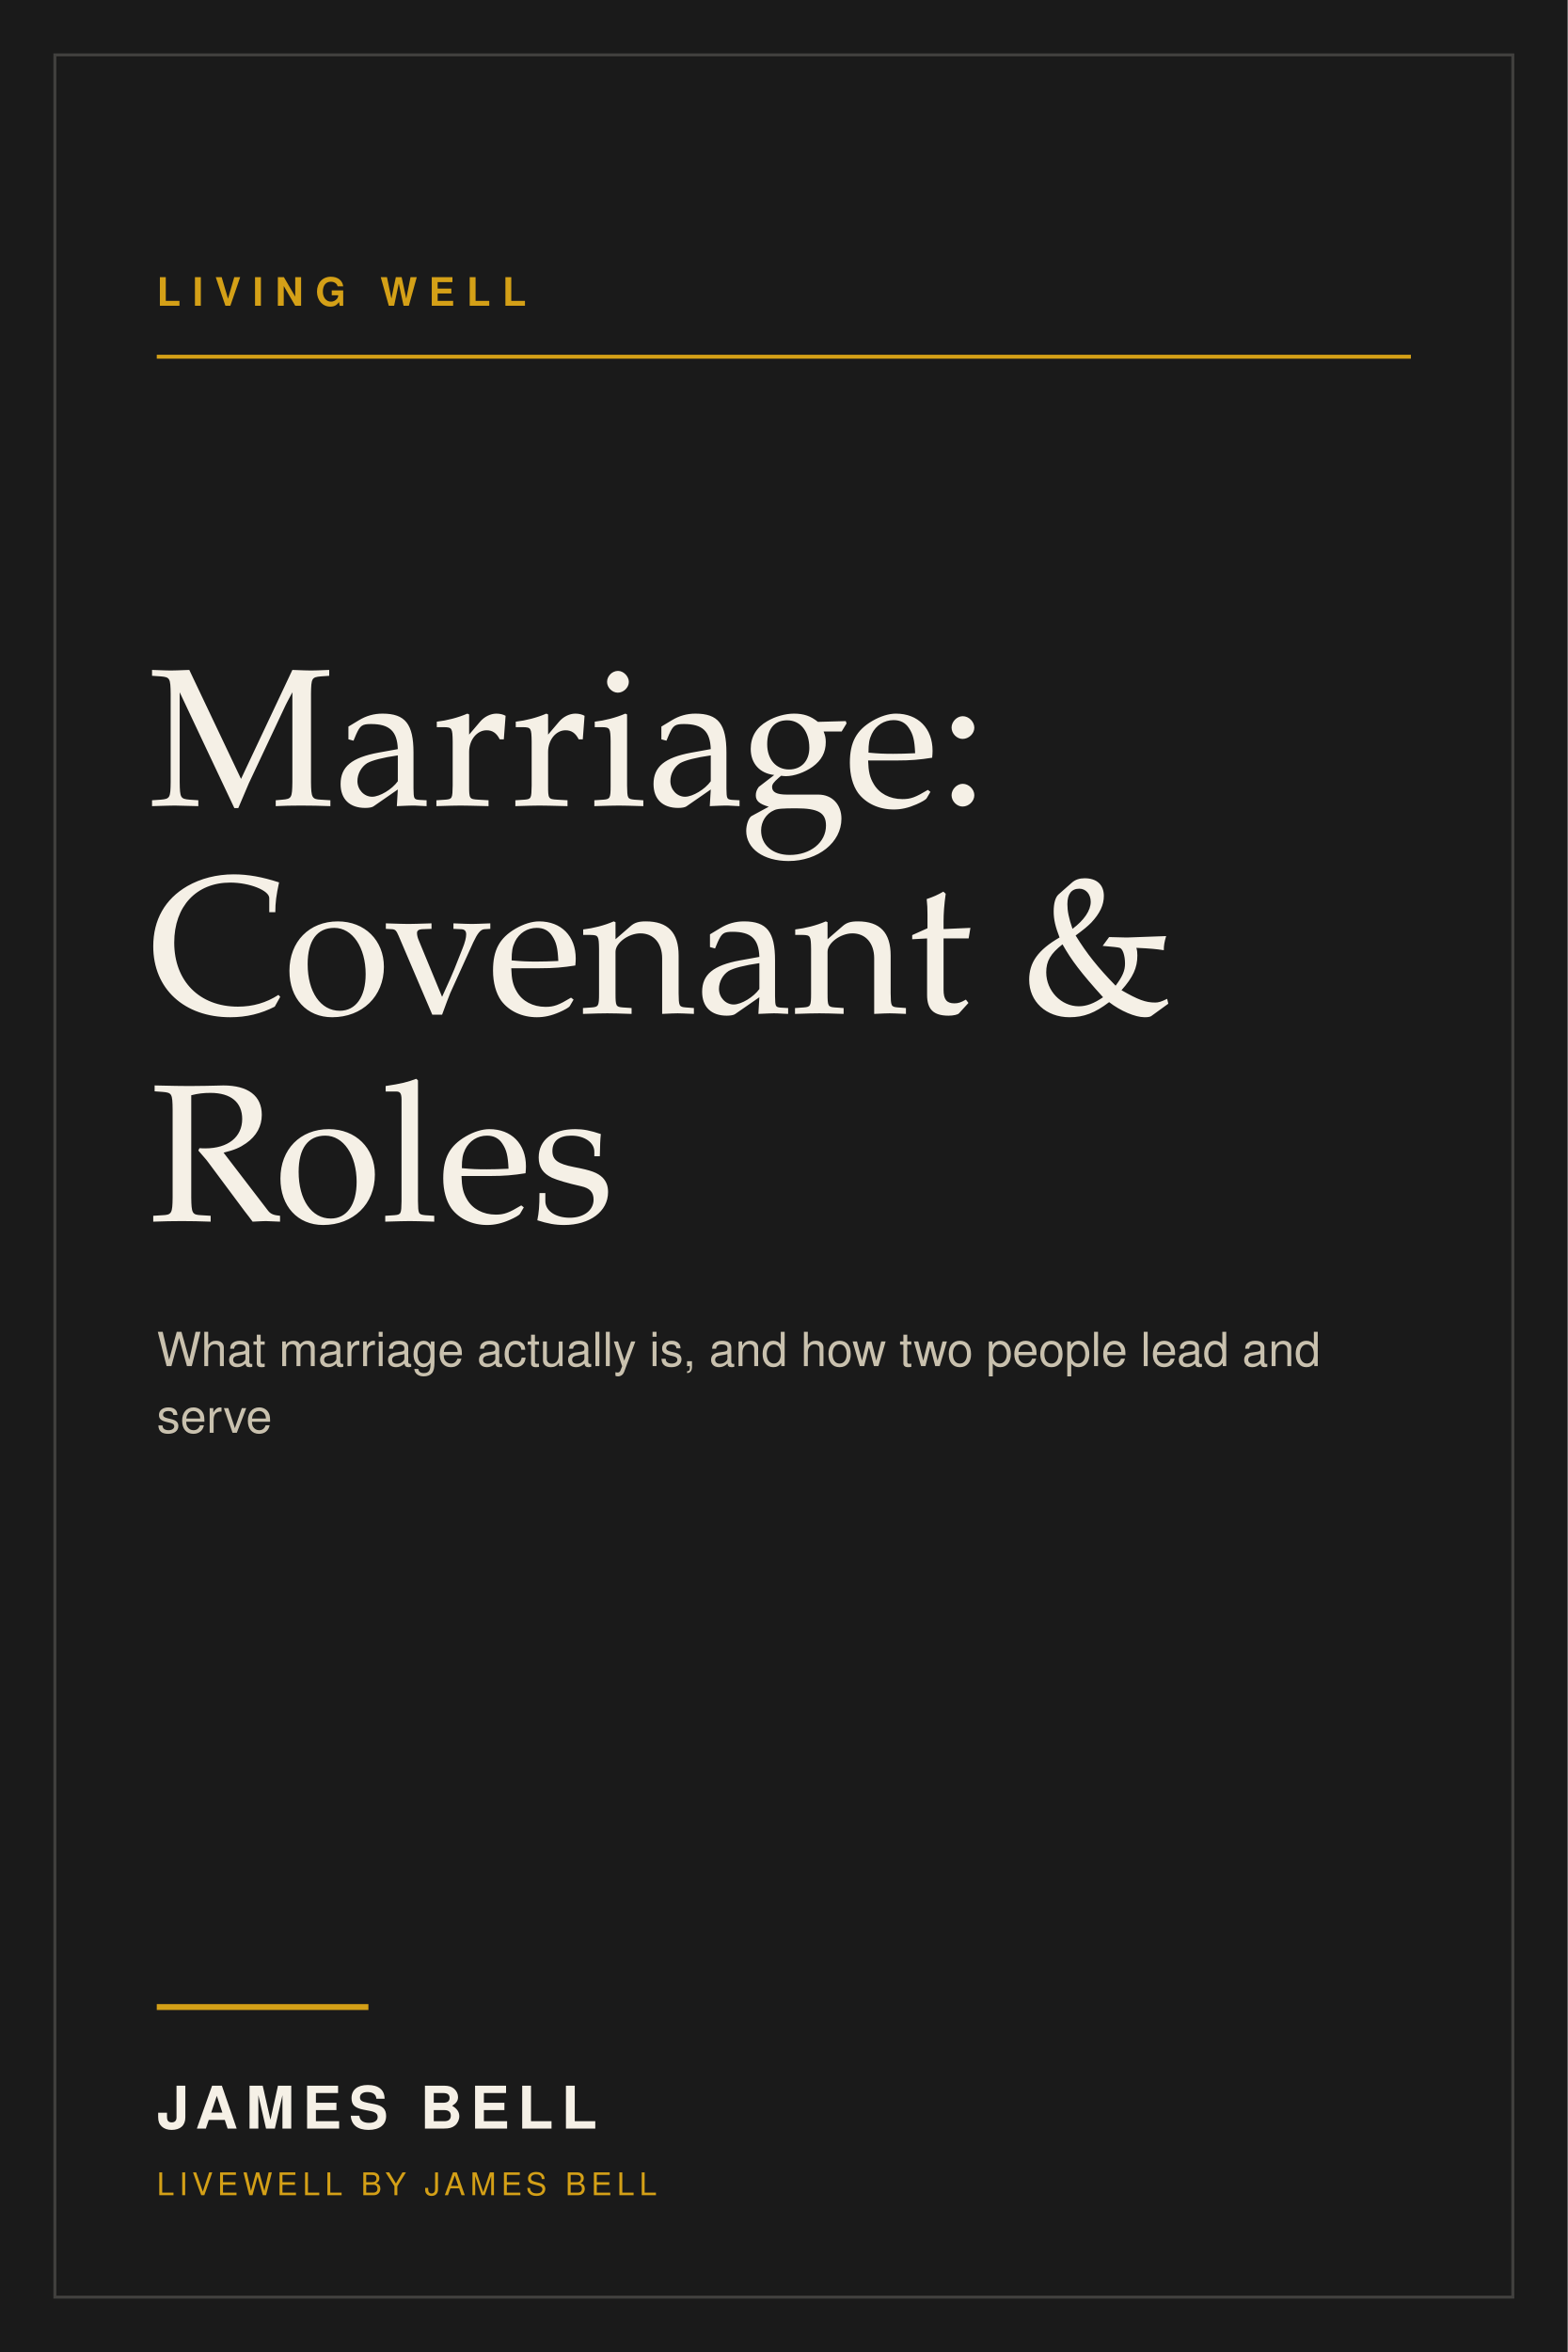
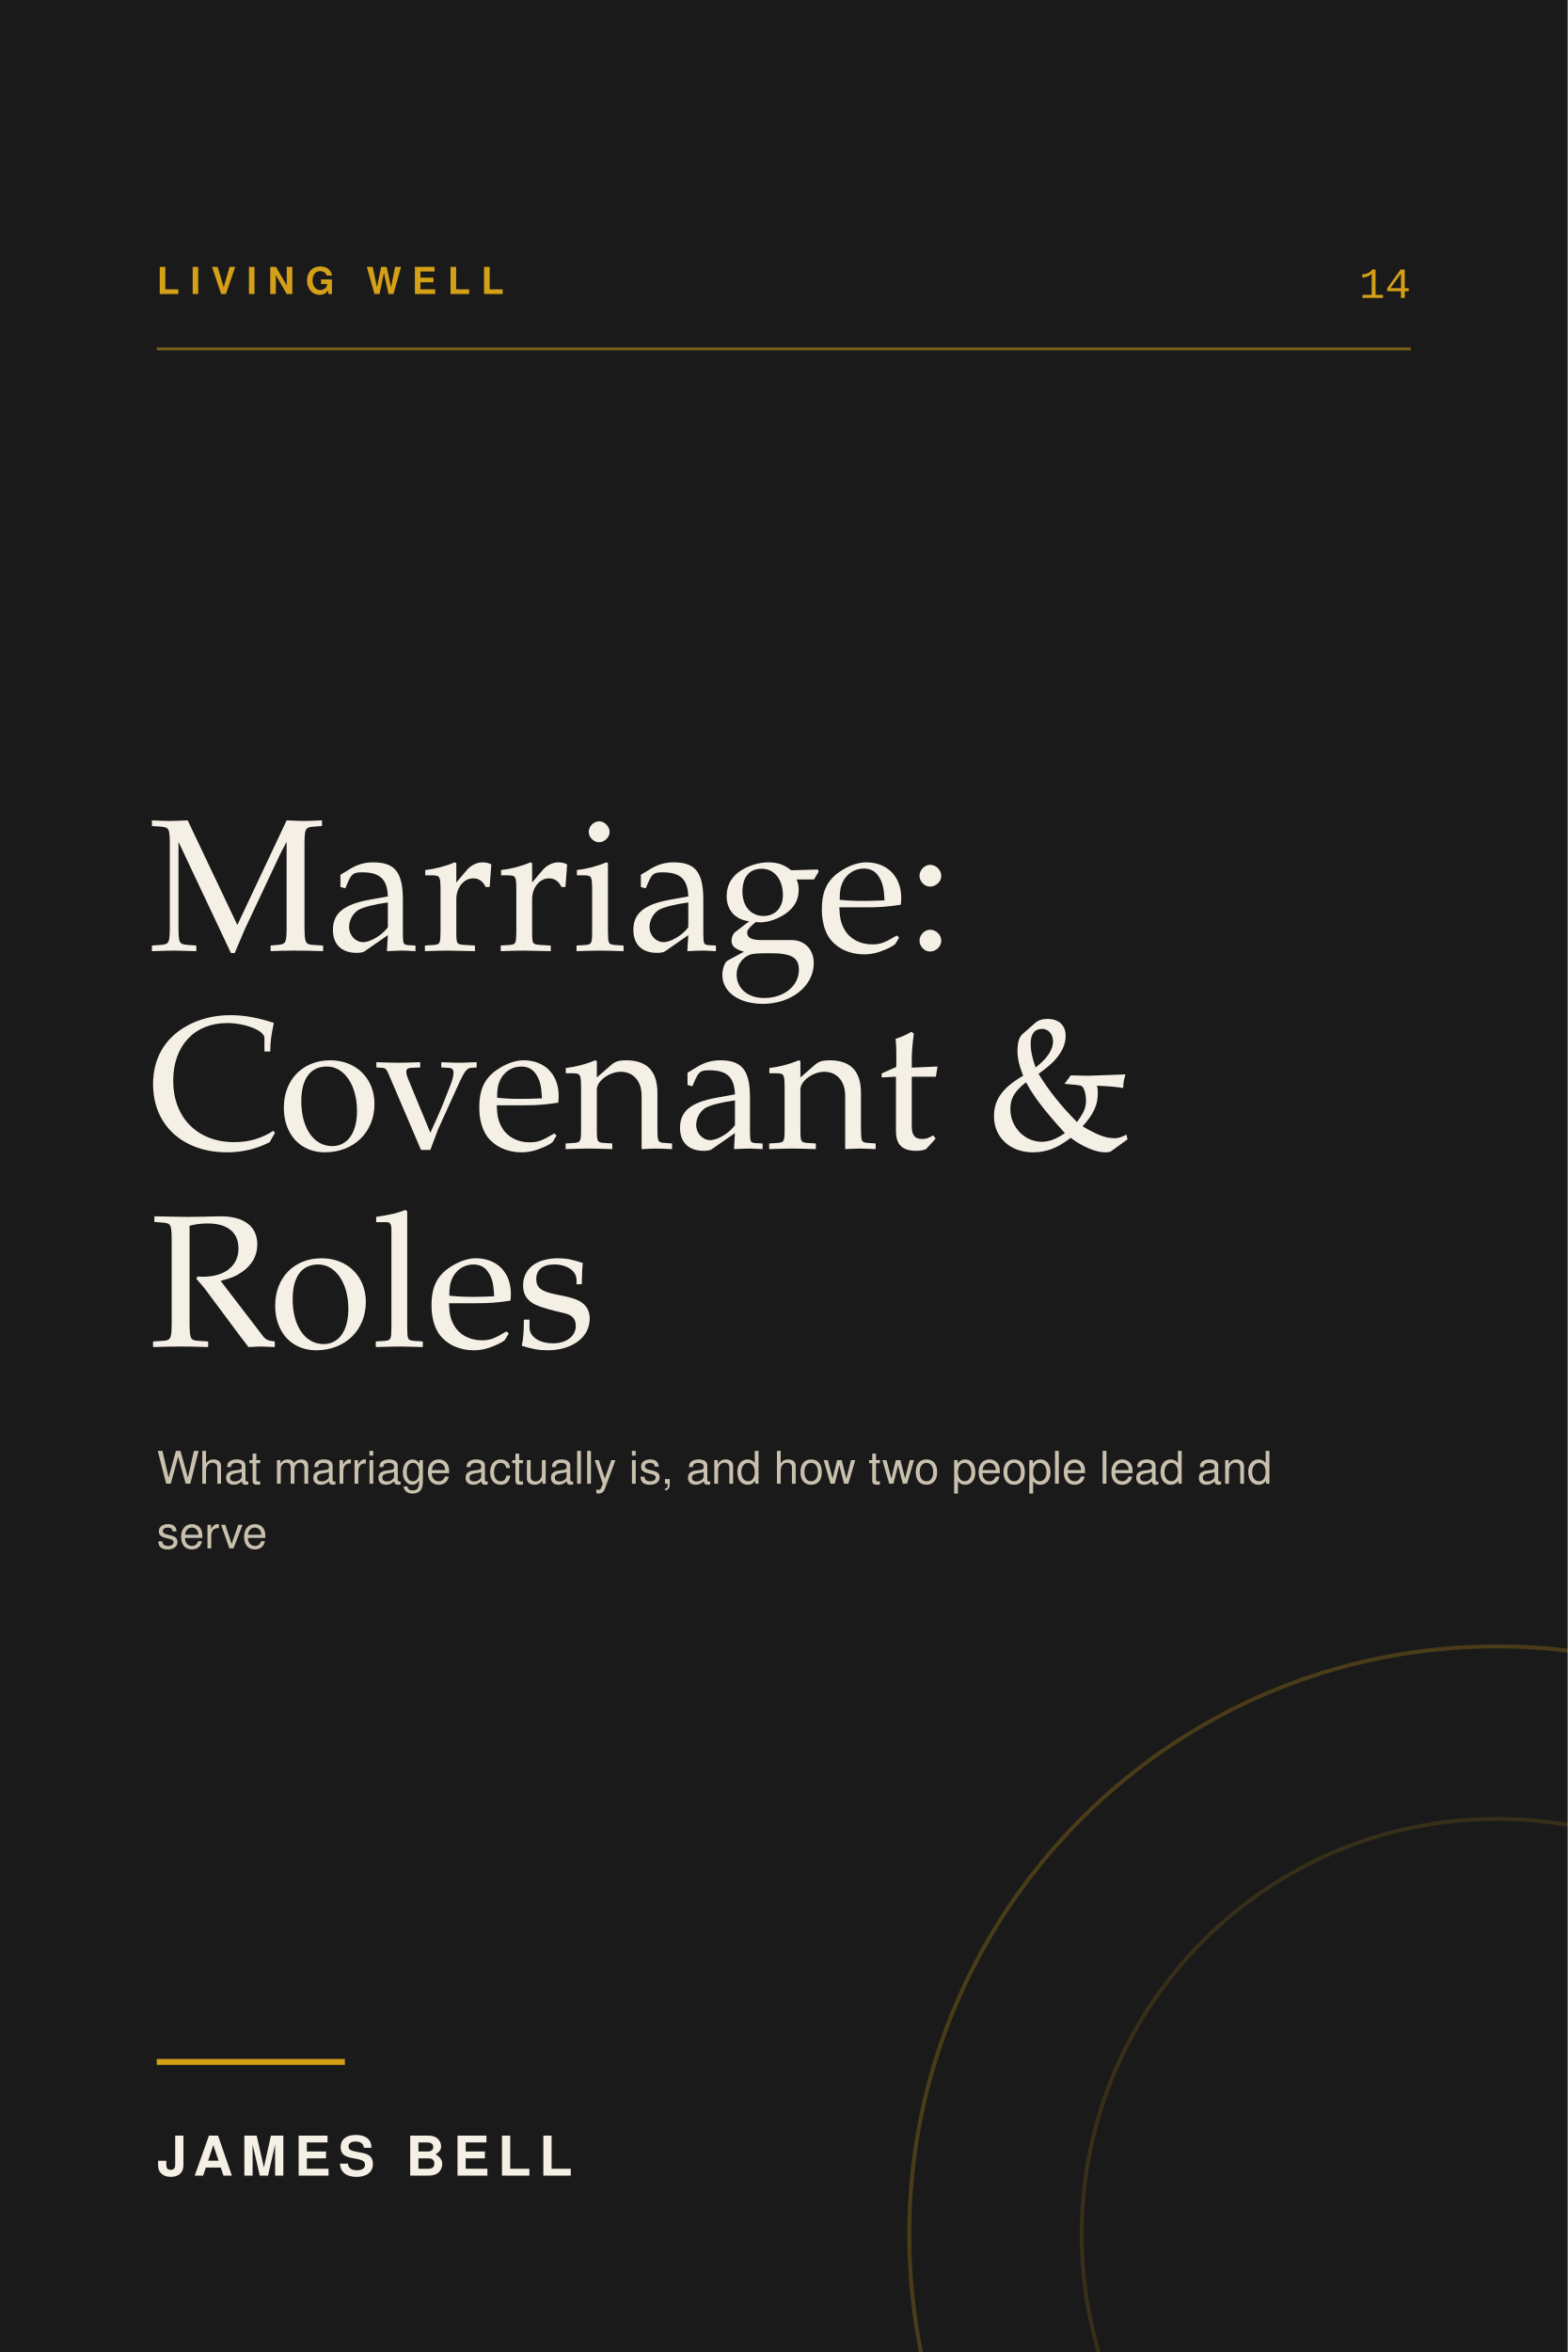
<svg xmlns="http://www.w3.org/2000/svg" width="800" height="1200" viewBox="0 0 800 1200" role="img" aria-label="Marriage: Covenant &amp; Roles by James Bell">
  <rect width="800" height="1200" fill="#1A1A1A" />
-   <rect x="28" y="28" width="744" height="1144" fill="none" stroke="#F5F0E6" stroke-width="1.5" opacity="0.18" />
-   <text x="80" y="156" font-family="Helvetica, Arial, sans-serif" font-size="20" letter-spacing="6" font-weight="700" fill="#D4A017">LIVING WELL</text>
-   <line x1="80" y1="182" x2="720" y2="182" stroke="#D4A017" stroke-width="2" />
-   <text x="76" y="411" font-family="Palatino, 'Palatino Linotype', Georgia, serif" font-size="100" font-weight="400" fill="#F5F0E6">Marriage:</text>
-   <text x="76" y="517" font-family="Palatino, 'Palatino Linotype', Georgia, serif" font-size="100" font-weight="400" fill="#F5F0E6">Covenant &amp;</text>
-   <text x="76" y="623" font-family="Palatino, 'Palatino Linotype', Georgia, serif" font-size="100" font-weight="400" fill="#F5F0E6">Roles</text>
-   <text x="80" y="697" font-family="Helvetica, Arial, sans-serif" font-size="24" fill="#C9C1AE">What marriage actually is, and how two people lead and</text>
-   <text x="80" y="731" font-family="Helvetica, Arial, sans-serif" font-size="24" fill="#C9C1AE">serve</text>
-   <line x1="80" y1="1024" x2="188" y2="1024" stroke="#D4A017" stroke-width="3" />
-   <text x="80" y="1086" font-family="Helvetica, Arial, sans-serif" font-size="30" letter-spacing="4" font-weight="700" fill="#F5F0E6">JAMES BELL</text>
-   <text x="80" y="1120" font-family="Helvetica, Arial, sans-serif" font-size="16" letter-spacing="2.5" fill="#D4A017">LIVEWELL BY JAMES BELL</text>
+   <circle cx="764" cy="1140" r="300" fill="none" stroke="#D4A017" stroke-width="2" opacity="0.26" />
+   <circle cx="764" cy="1140" r="212" fill="none" stroke="#D4A017" stroke-width="2" opacity="0.16" />
+   <text x="80" y="150" font-family="Helvetica, Arial, sans-serif" font-size="19" letter-spacing="5.5" font-weight="700" fill="#D4A017">LIVING WELL</text>
+   <text x="720" y="152" text-anchor="end" font-family="'JetBrains Mono', 'Courier New', monospace" font-size="22" fill="#D4A017">14</text>
+   <line x1="80" y1="178" x2="720" y2="178" stroke="#D4A017" stroke-width="1.5" opacity="0.5" />
+   <text x="76" y="485" font-family="Palatino, 'Palatino Linotype', Georgia, serif" font-size="96" font-weight="400" fill="#F5F0E6">Marriage:</text>
+   <text x="76" y="586" font-family="Palatino, 'Palatino Linotype', Georgia, serif" font-size="96" font-weight="400" fill="#F5F0E6">Covenant &amp;</text>
+   <text x="76" y="687" font-family="Palatino, 'Palatino Linotype', Georgia, serif" font-size="96" font-weight="400" fill="#F5F0E6">Roles</text>
+   <text x="80" y="757" font-family="Helvetica, Arial, sans-serif" font-size="23" fill="#C9C1AE">What marriage actually is, and how two people lead and</text>
+   <text x="80" y="790" font-family="Helvetica, Arial, sans-serif" font-size="23" fill="#C9C1AE">serve</text>
+   <line x1="80" y1="1052" x2="176" y2="1052" stroke="#D4A017" stroke-width="3" />
+   <text x="80" y="1110" font-family="Helvetica, Arial, sans-serif" font-size="28" letter-spacing="4" font-weight="700" fill="#F5F0E6">JAMES BELL</text>
</svg>
